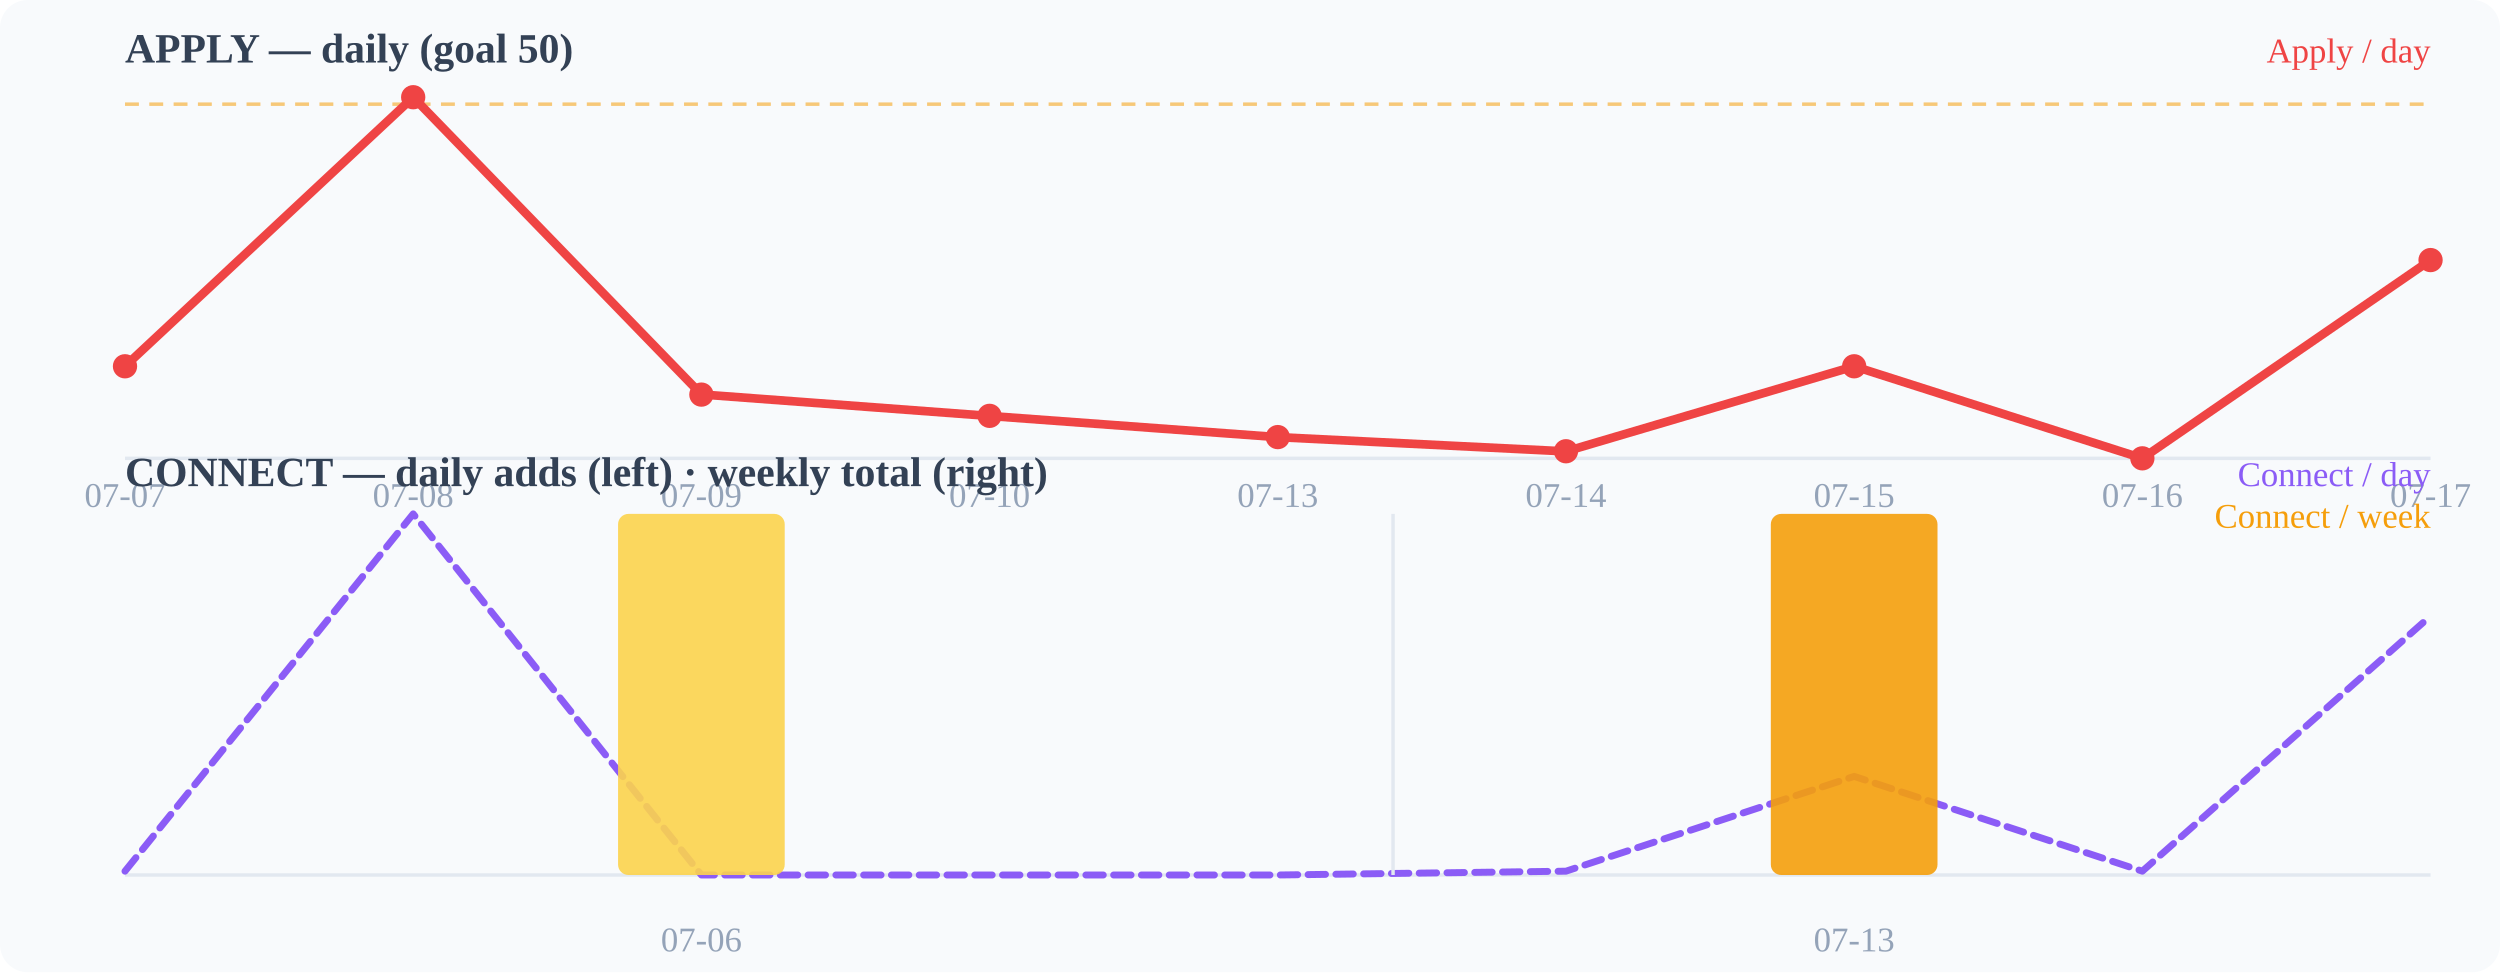
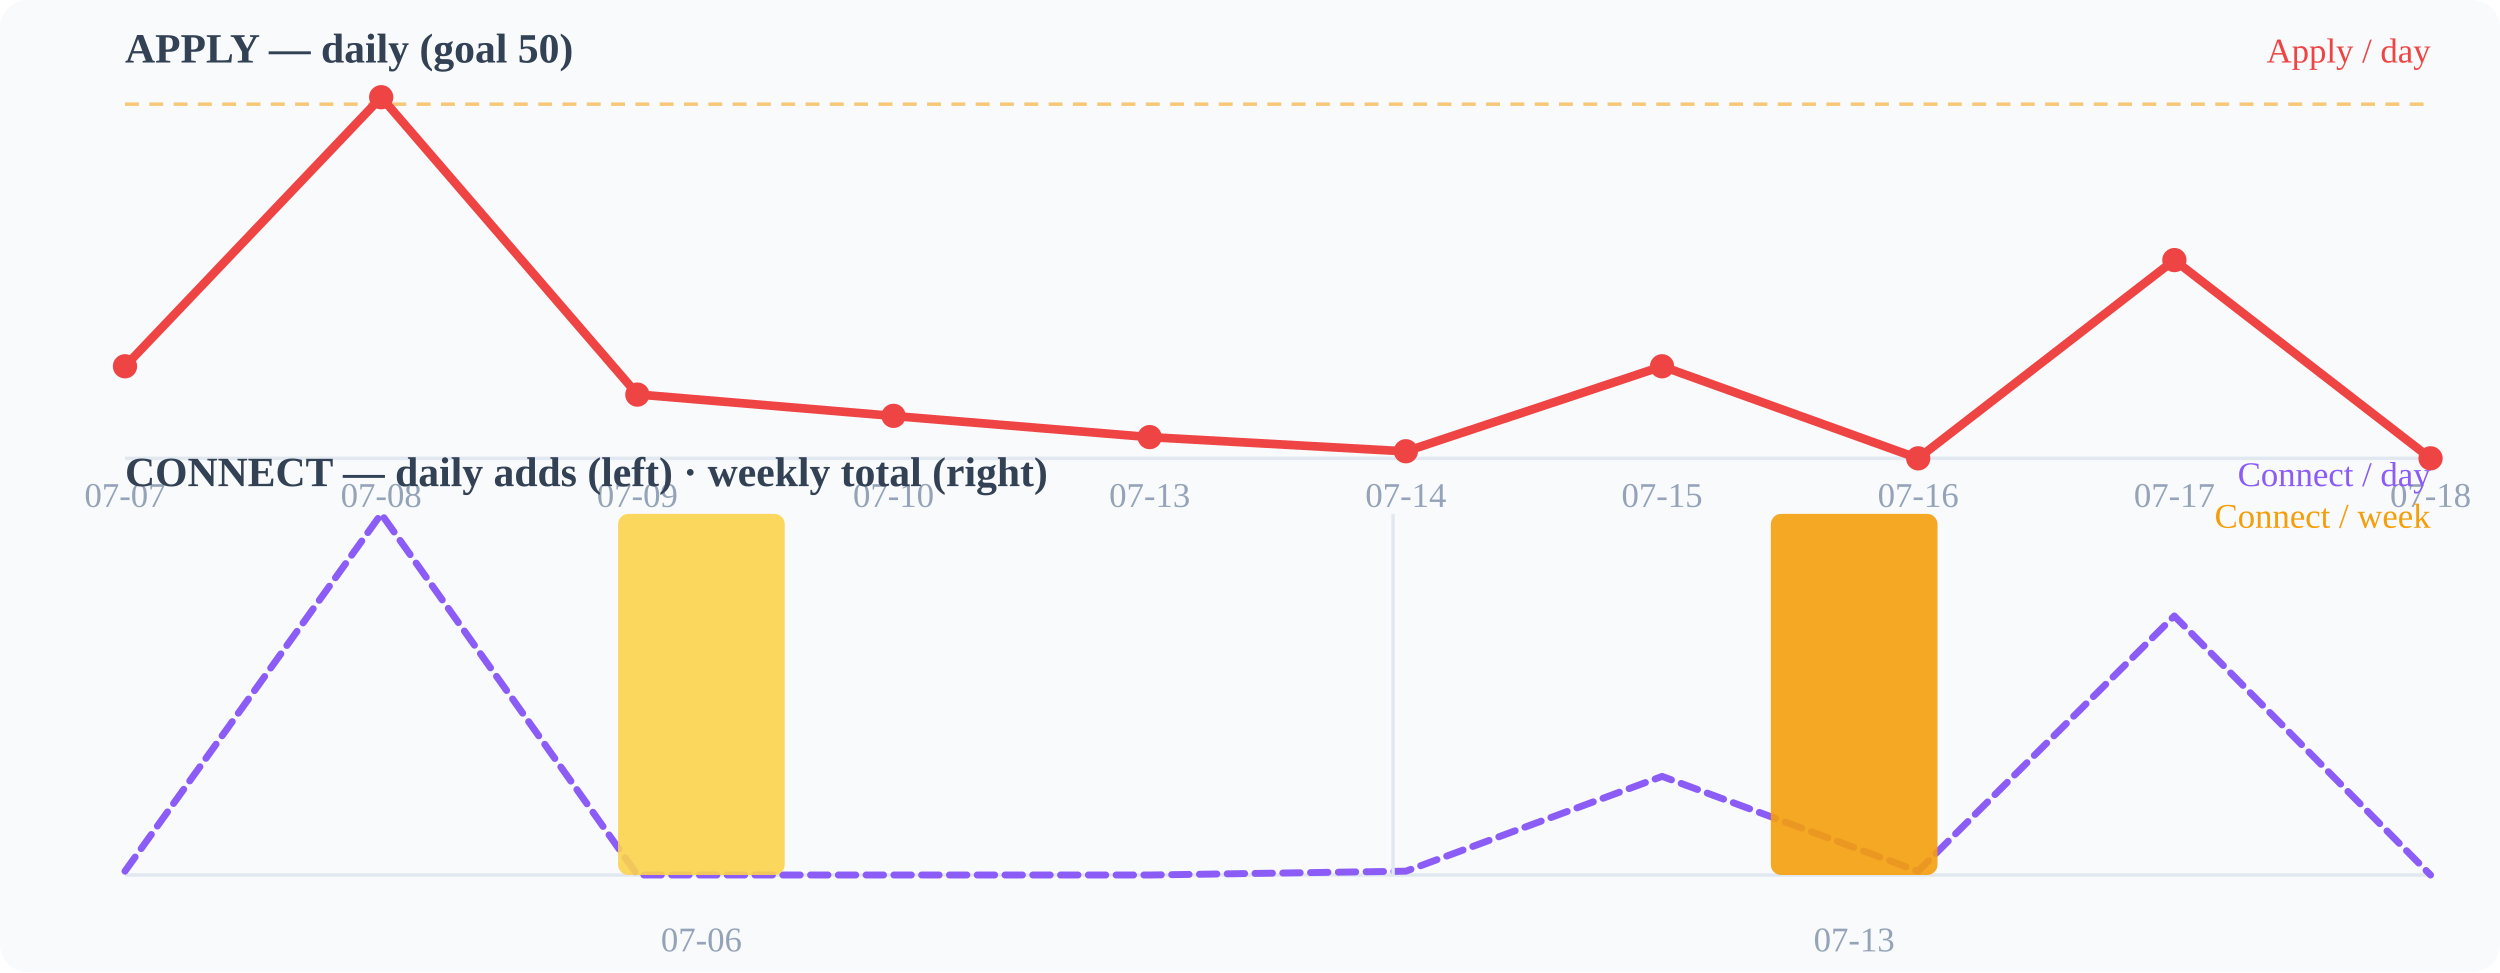
<svg xmlns="http://www.w3.org/2000/svg" width="720" height="280" viewBox="0 0 720 280">
  <rect width="720" height="280" fill="#f8fafc" rx="8" />
  <text x="36" y="18" font-size="12" font-weight="600" fill="#334155">APPLY — daily (goal 50)</text>
  <line x1="36" y1="132" x2="700" y2="132" stroke="#e2e8f0" stroke-width="1" />
  <line x1="36" y1="30.0" x2="700" y2="30.0" stroke="#f59e0b" stroke-width="1" stroke-dasharray="4 3" opacity="0.55" />
-   <polyline points="36.0,105.5 119.0,28.0 202.0,113.6 285.0,119.8 368.0,125.9 451.0,130.0 534.0,105.5 617.0,132.0 700.0,74.9" fill="none" stroke="#ef4444" stroke-width="2.5" stroke-linecap="round" stroke-linejoin="round" />
+   <polyline points="36.0,105.5 109.8,28.0 183.6,113.6 257.3,119.8 331.1,125.9 404.9,130.0 478.7,105.5 552.4,132.0 626.2,74.9 700.0,132.0" fill="none" stroke="#ef4444" stroke-width="2.5" stroke-linecap="round" stroke-linejoin="round" />
  <circle cx="36" cy="105.49" r="3.5" fill="#ef4444" />
-   <circle cx="119" cy="28" r="3.5" fill="#ef4444" />
-   <circle cx="202" cy="113.647" r="3.5" fill="#ef4444" />
-   <circle cx="285" cy="119.765" r="3.5" fill="#ef4444" />
-   <circle cx="368" cy="125.882" r="3.5" fill="#ef4444" />
-   <circle cx="451" cy="129.961" r="3.5" fill="#ef4444" />
-   <circle cx="534" cy="105.49" r="3.5" fill="#ef4444" />
-   <circle cx="617" cy="132" r="3.5" fill="#ef4444" />
-   <circle cx="700" cy="74.902" r="3.5" fill="#ef4444" />
+   <circle cx="109.778" cy="28" r="3.5" fill="#ef4444" />
+   <circle cx="183.556" cy="113.647" r="3.5" fill="#ef4444" />
+   <circle cx="257.333" cy="119.765" r="3.5" fill="#ef4444" />
+   <circle cx="331.111" cy="125.882" r="3.5" fill="#ef4444" />
+   <circle cx="404.889" cy="129.961" r="3.5" fill="#ef4444" />
+   <circle cx="478.667" cy="105.49" r="3.5" fill="#ef4444" />
+   <circle cx="552.444" cy="132" r="3.5" fill="#ef4444" />
+   <circle cx="626.222" cy="74.902" r="3.5" fill="#ef4444" />
+   <circle cx="700" cy="132" r="3.5" fill="#ef4444" />
  <text x="36" y="146" font-size="10" fill="#94a3b8" text-anchor="middle">07-07</text>
-   <text x="119" y="146" font-size="10" fill="#94a3b8" text-anchor="middle">07-08</text>
-   <text x="202" y="146" font-size="10" fill="#94a3b8" text-anchor="middle">07-09</text>
-   <text x="285" y="146" font-size="10" fill="#94a3b8" text-anchor="middle">07-10</text>
-   <text x="368" y="146" font-size="10" fill="#94a3b8" text-anchor="middle">07-13</text>
-   <text x="451" y="146" font-size="10" fill="#94a3b8" text-anchor="middle">07-14</text>
-   <text x="534" y="146" font-size="10" fill="#94a3b8" text-anchor="middle">07-15</text>
-   <text x="617" y="146" font-size="10" fill="#94a3b8" text-anchor="middle">07-16</text>
-   <text x="700" y="146" font-size="10" fill="#94a3b8" text-anchor="middle">07-17</text>
+   <text x="109.778" y="146" font-size="10" fill="#94a3b8" text-anchor="middle">07-08</text>
+   <text x="183.556" y="146" font-size="10" fill="#94a3b8" text-anchor="middle">07-09</text>
+   <text x="257.333" y="146" font-size="10" fill="#94a3b8" text-anchor="middle">07-10</text>
+   <text x="331.111" y="146" font-size="10" fill="#94a3b8" text-anchor="middle">07-13</text>
+   <text x="404.889" y="146" font-size="10" fill="#94a3b8" text-anchor="middle">07-14</text>
+   <text x="478.667" y="146" font-size="10" fill="#94a3b8" text-anchor="middle">07-15</text>
+   <text x="552.444" y="146" font-size="10" fill="#94a3b8" text-anchor="middle">07-16</text>
+   <text x="626.222" y="146" font-size="10" fill="#94a3b8" text-anchor="middle">07-17</text>
+   <text x="700" y="146" font-size="10" fill="#94a3b8" text-anchor="middle">07-18</text>
  <text x="36" y="140" font-size="12" font-weight="600" fill="#334155">CONNECT — daily adds (left) · weekly total (right)</text>
  <line x1="36" y1="252" x2="700" y2="252" stroke="#e2e8f0" stroke-width="1" />
-   <polyline points="36.0,250.9 119.0,148.0 202.0,252.0 285.0,252.0 368.0,252.0 451.0,250.9 534.0,223.6 617.0,250.9 700.0,177.4" fill="none" stroke="#8b5cf6" stroke-width="2" stroke-linecap="round" stroke-linejoin="round" stroke-dasharray="5 3" />
+   <polyline points="36.0,250.9 109.8,148.0 183.6,252.0 257.3,252.0 331.1,252.0 404.9,250.9 478.7,223.6 552.4,250.9 626.2,177.4 700.0,252.0" fill="none" stroke="#8b5cf6" stroke-width="2" stroke-linecap="round" stroke-linejoin="round" stroke-dasharray="5 3" />
  <rect x="178.0" y="148.0" width="48" height="104.0" rx="3" fill="#fcd34d" opacity="0.9" />
  <rect x="510.0" y="148.0" width="48" height="104.0" rx="3" fill="#f59e0b" opacity="0.9" />
  <line x1="401.2" y1="148" x2="401.2" y2="252" stroke="#e2e8f0" stroke-width="1" />
  <text x="202" y="274" font-size="10" fill="#94a3b8" text-anchor="middle">07-06</text>
  <text x="534" y="274" font-size="10" fill="#94a3b8" text-anchor="middle">07-13</text>
  <text x="700" y="18" font-size="10" fill="#ef4444" text-anchor="end">Apply / day</text>
  <text x="700" y="140" font-size="10" fill="#8b5cf6" text-anchor="end">Connect / day</text>
  <text x="700" y="152" font-size="10" fill="#f59e0b" text-anchor="end">Connect / week</text>
</svg>
